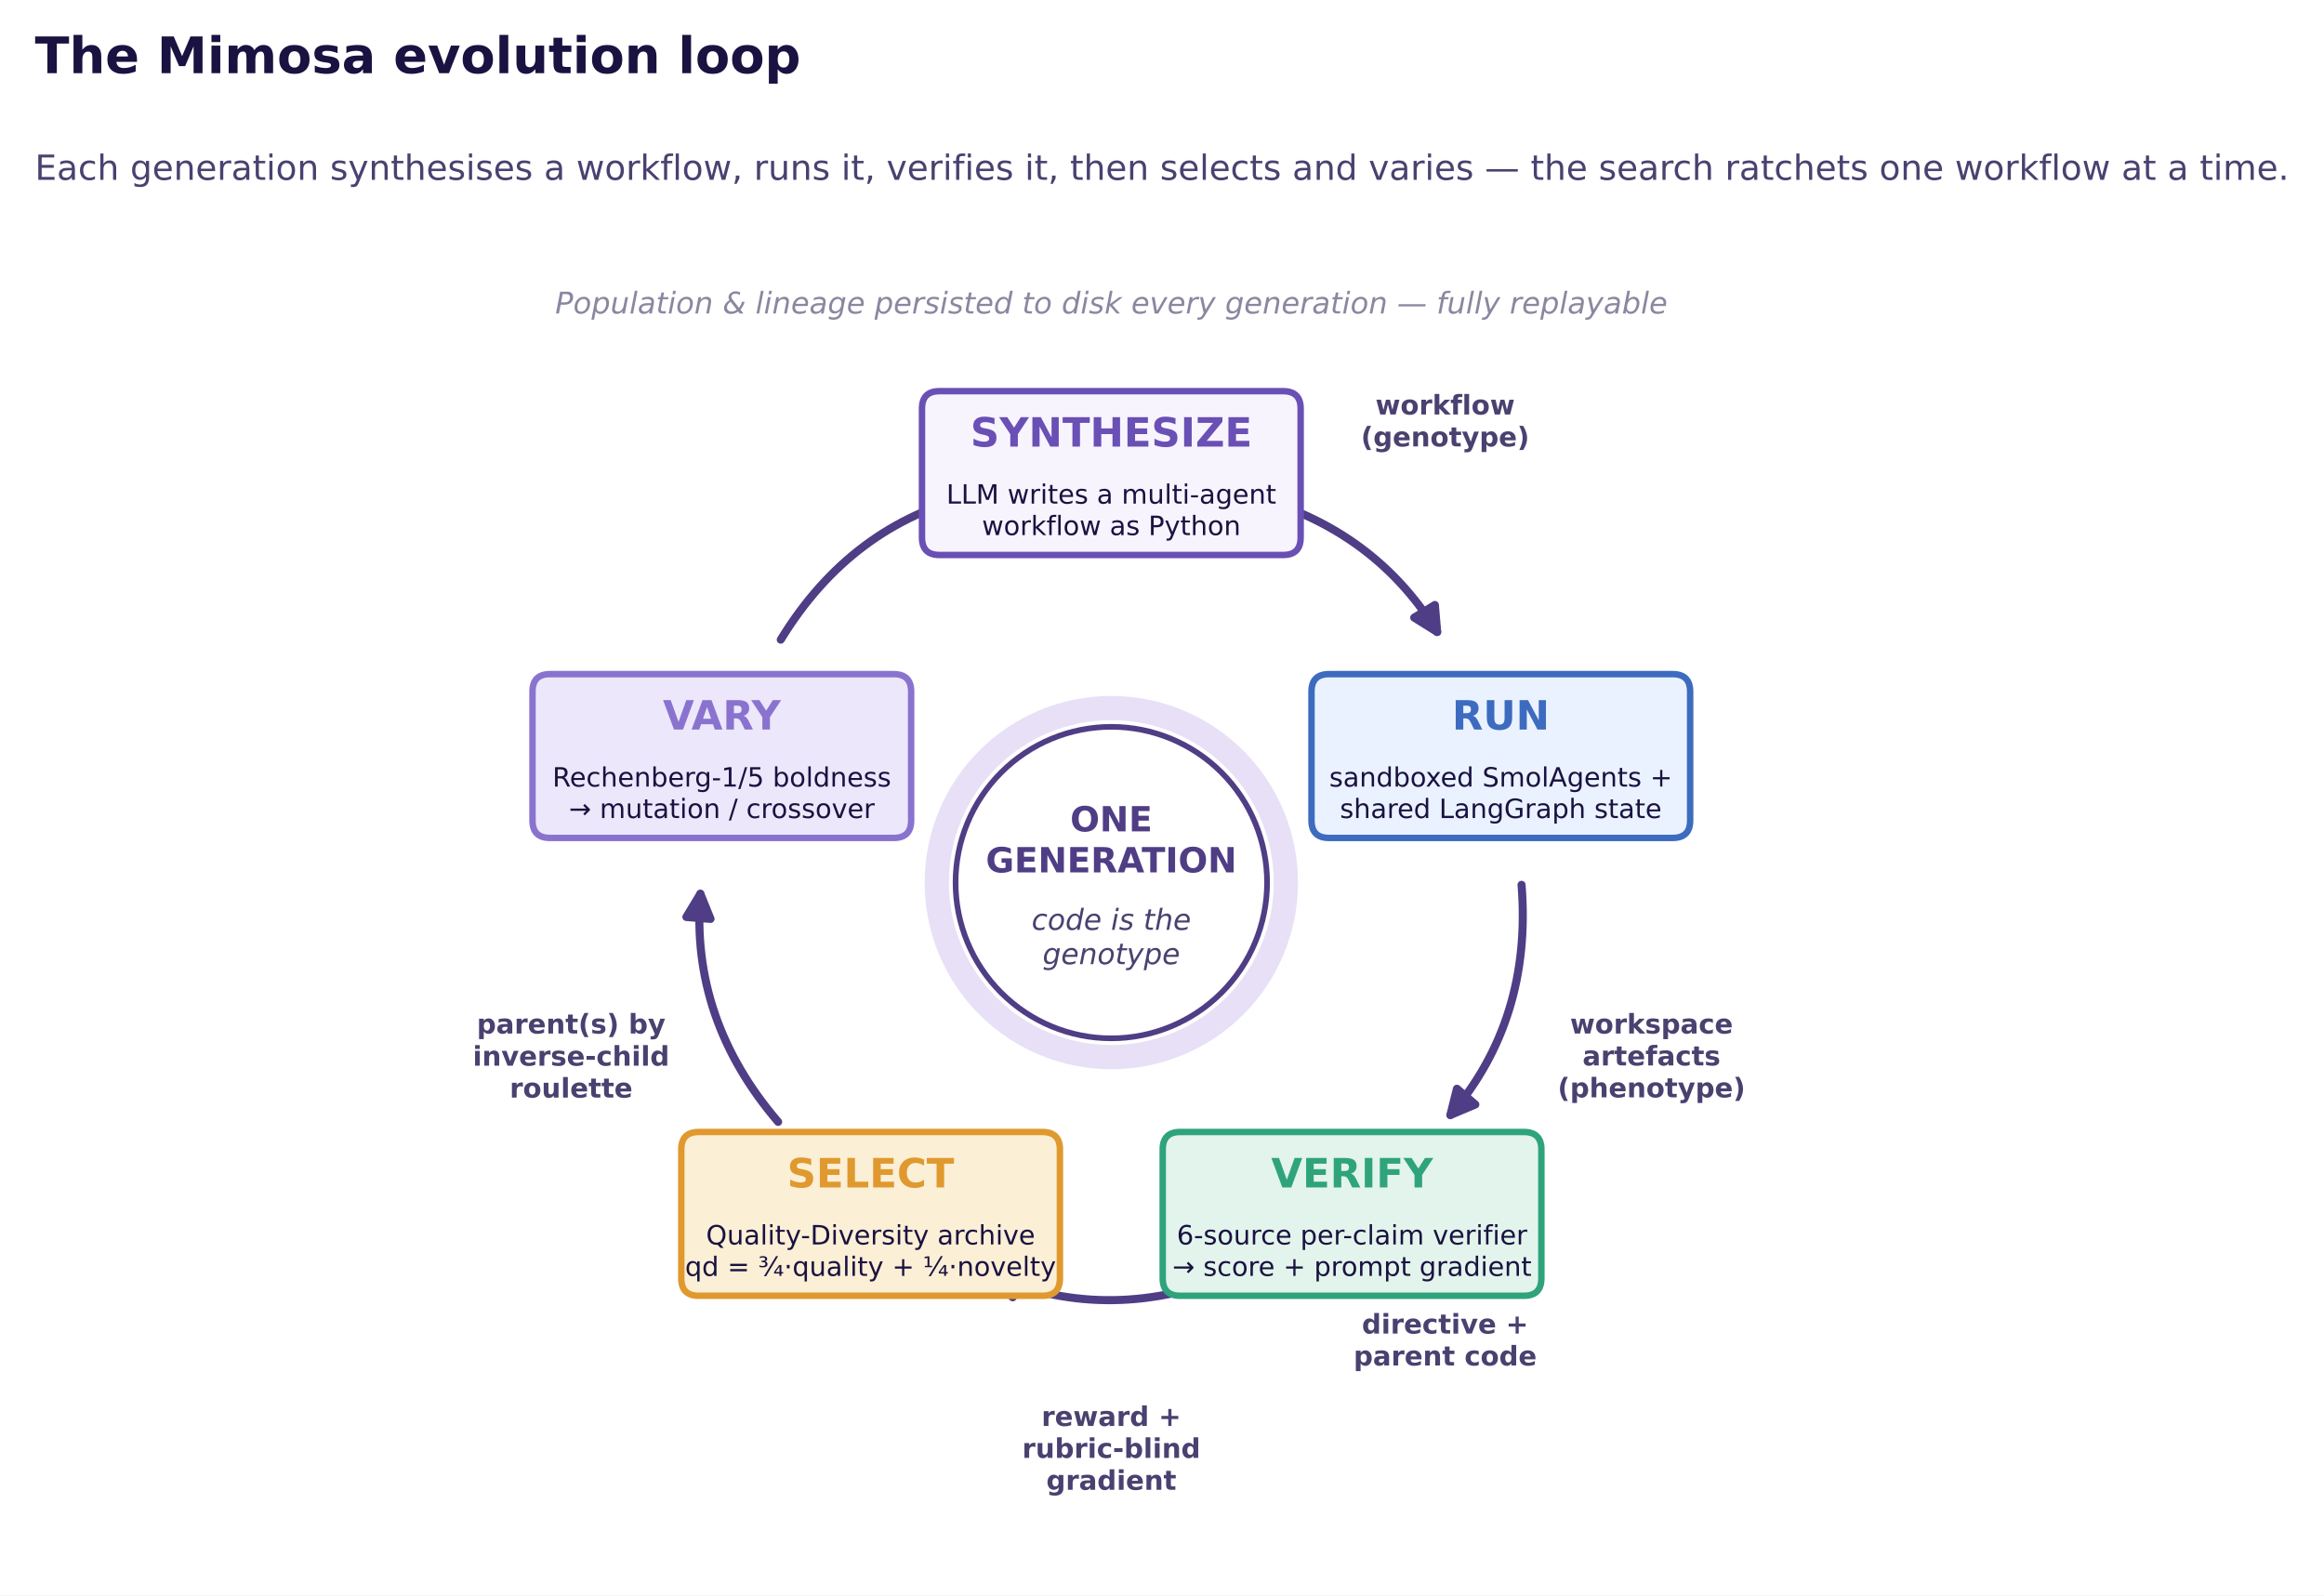
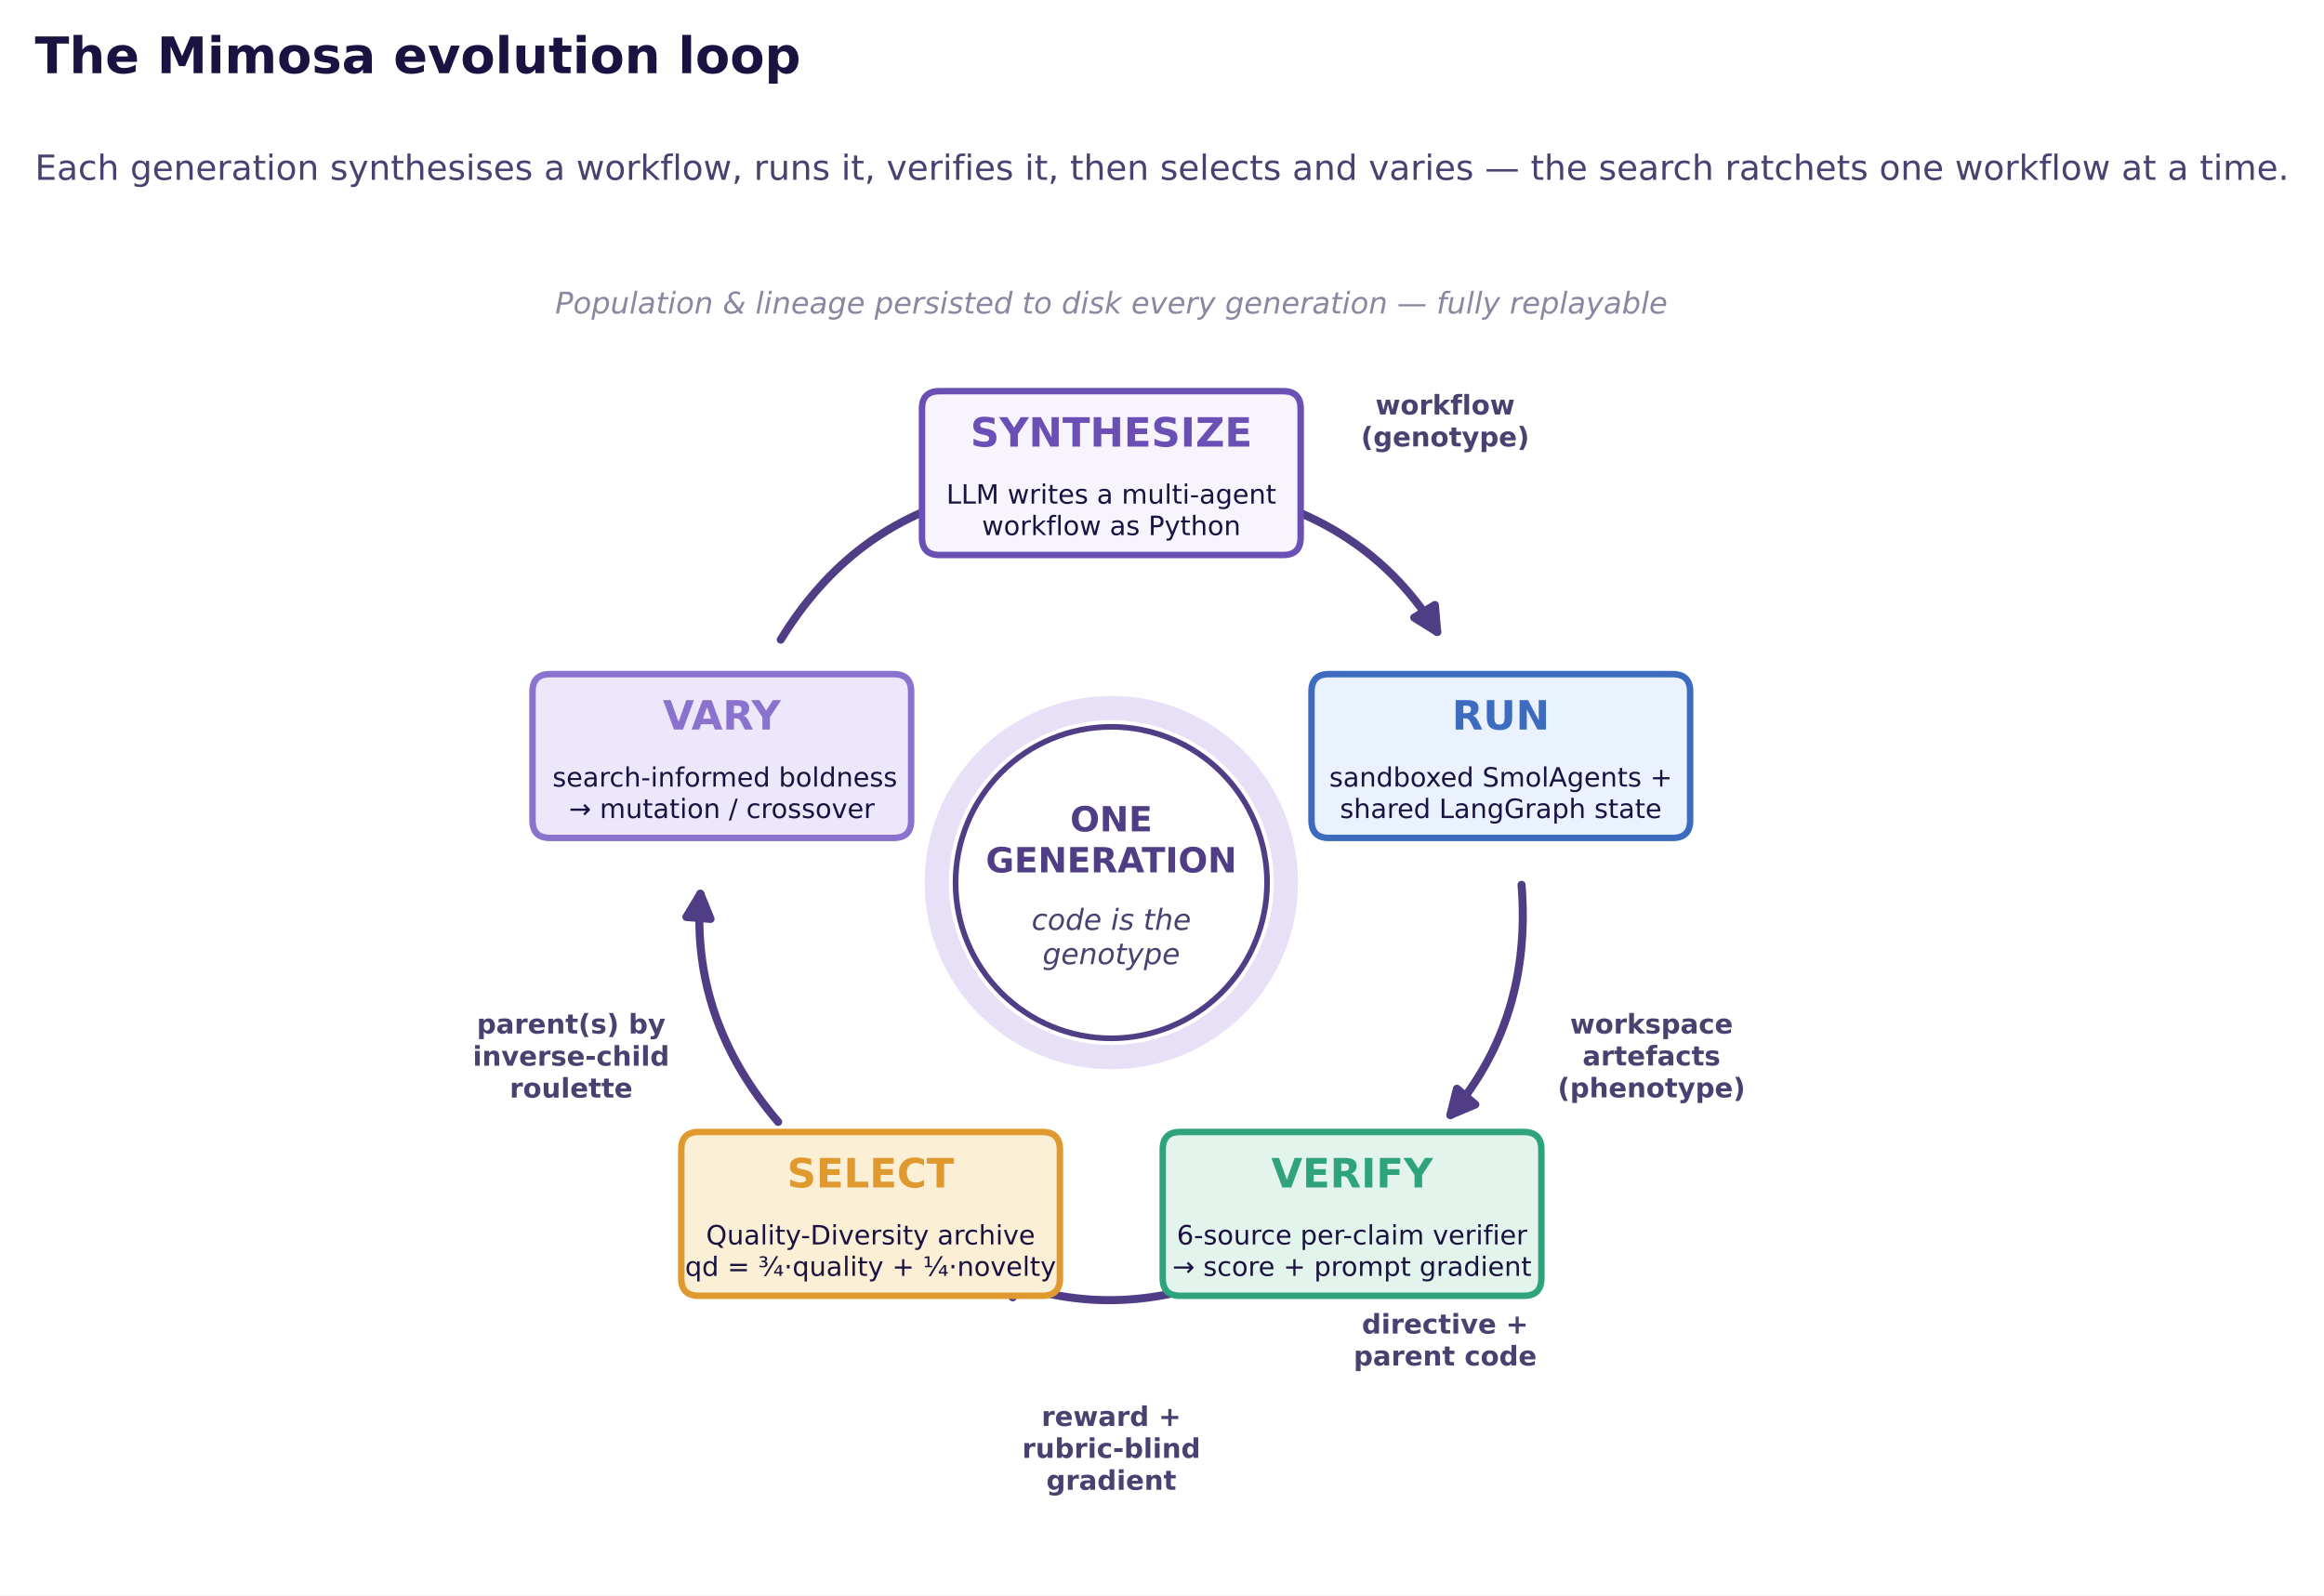
<svg xmlns="http://www.w3.org/2000/svg" width="575.721pt" height="395.28pt" viewBox="0 0 575.721 395.28" version="1.1">
  <defs>
    <style type="text/css">*{stroke-linejoin: round; stroke-linecap: butt}</style>
  </defs>
  <g id="figure_1">
    <g id="patch_1">
      <path d="M 0 395.28  L 575.721 395.28  L 575.721 0  L 0 0  z " style="fill: #ffffff" />
    </g>
    <g id="axes_1">
      <g id="patch_2">
        <path d="M 108.986 386.64  L 441.626 386.64  L 441.626 54  L 108.986 54  z " style="fill: #ffffff" />
      </g>
      <g id="matplotlib.axis_1" />
      <g id="matplotlib.axis_2" />
      <g id="patch_3">
        <path d="M 307.241 122.178  Q 339.756 129.954 356.031 156.569  " clip-path="url(#p7107c531d4)" style="fill: none; stroke: #4f3d85; stroke-width: 2; stroke-linecap: round" />
        <path d="M 355.46 149.885  L 356.031 156.569  L 350.342 153.016  z " clip-path="url(#p7107c531d4)" style="fill: #4f3d85; stroke: #4f3d85; stroke-width: 2; stroke-linecap: round" />
      </g>
      <g id="patch_4">
        <path d="M 376.931 219.214  Q 379.583 252.541 359.301 276.245  " clip-path="url(#p7107c531d4)" style="fill: none; stroke: #4f3d85; stroke-width: 2; stroke-linecap: round" />
        <path d="M 365.481 273.636  L 359.301 276.245  L 360.922 269.735  z " clip-path="url(#p7107c531d4)" style="fill: #4f3d85; stroke: #4f3d85; stroke-width: 2; stroke-linecap: round" />
      </g>
      <g id="patch_5">
        <path d="M 306.18 315.48  Q 275.304 328.301 246.493 316.336  " clip-path="url(#p7107c531d4)" style="fill: none; stroke: #4f3d85; stroke-width: 2; stroke-linecap: round" />
        <path d="M 250.883 321.407  L 246.493 316.336  L 253.185 315.866  z " clip-path="url(#p7107c531d4)" style="fill: #4f3d85; stroke: #4f3d85; stroke-width: 2; stroke-linecap: round" />
      </g>
      <g id="patch_6">
        <path d="M 192.762 277.939  Q 171.028 252.536 173.504 221.438  " clip-path="url(#p7107c531d4)" style="fill: none; stroke: #4f3d85; stroke-width: 2; stroke-linecap: round" />
        <path d="M 170.038 227.181  L 173.504 221.438  L 176.019 227.657  z " clip-path="url(#p7107c531d4)" style="fill: #4f3d85; stroke: #4f3d85; stroke-width: 2; stroke-linecap: round" />
      </g>
      <g id="patch_7">
        <path d="M 193.418 158.472  Q 210.861 129.951 241.203 122.697  " clip-path="url(#p7107c531d4)" style="fill: none; stroke: #4f3d85; stroke-width: 2; stroke-linecap: round" />
        <path d="M 234.67 121.174  L 241.203 122.697  L 236.065 127.01  z " clip-path="url(#p7107c531d4)" style="fill: #4f3d85; stroke: #4f3d85; stroke-width: 2; stroke-linecap: round" />
      </g>
      <g id="patch_8">
        <path d="M 275.306 261.9  C 286.775 261.9 297.775 257.344 305.884 249.234  C 313.993 241.125 318.55 230.125 318.55 218.657  C 318.55 207.189 313.993 196.189 305.884 188.079  C 297.775 179.97 286.775 175.414 275.306 175.414  C 263.838 175.414 252.838 179.97 244.729 188.079  C 236.62 196.189 232.063 207.189 232.063 218.657  C 232.063 230.125 236.62 241.125 244.729 249.234  C 252.838 257.344 263.838 261.9 275.306 261.9  L 275.306 261.9  z " clip-path="url(#p7107c531d4)" style="fill: none; opacity: 0.35; stroke: #b9a7e8; stroke-width: 6; stroke-linejoin: miter" />
      </g>
      <g id="patch_9">
        <path d="M 275.306 257.243  C 285.54 257.243 295.355 253.177 302.591 245.941  C 309.827 238.705 313.893 228.89 313.893 218.657  C 313.893 208.424 309.827 198.608 302.591 191.372  C 295.355 184.136 285.54 180.071 275.306 180.071  C 265.073 180.071 255.258 184.136 248.022 191.372  C 240.786 198.608 236.72 208.424 236.72 218.657  C 236.72 228.89 240.786 238.705 248.022 245.941  C 255.258 253.177 265.073 257.243 275.306 257.243  z " clip-path="url(#p7107c531d4)" style="fill: #ffffff; stroke: #4f3d85; stroke-width: 1.4; stroke-linejoin: miter" />
      </g>
      <g id="patch_10">
        <path d="M 232.728 137.493  L 317.884 137.493  Q 322.209 137.493 322.209 133.168  L 322.209 101.235  Q 322.209 96.911 317.884 96.911  L 232.728 96.911  Q 228.404 96.911 228.404 101.235  L 228.404 133.168  Q 228.404 137.493 232.728 137.493  z " clip-path="url(#p7107c531d4)" style="fill: #f7f4fe; stroke: #6a4fb5; stroke-width: 1.6; stroke-linejoin: miter" />
      </g>
      <g id="patch_11">
        <path d="M 329.218 207.596  L 414.374 207.596  Q 418.698 207.596 418.698 203.272  L 418.698 171.339  Q 418.698 167.014 414.374 167.014  L 329.218 167.014  Q 324.894 167.014 324.894 171.339  L 324.894 203.272  Q 324.894 207.596 329.218 207.596  z " clip-path="url(#p7107c531d4)" style="fill: #eaf2ff; stroke: #3d6bbf; stroke-width: 1.6; stroke-linejoin: miter" />
      </g>
      <g id="patch_12">
        <path d="M 292.362 321.027  L 377.518 321.027  Q 381.843 321.027 381.843 316.703  L 381.843 284.769  Q 381.843 280.445 377.518 280.445  L 292.362 280.445  Q 288.038 280.445 288.038 284.769  L 288.038 316.703  Q 288.038 321.027 292.362 321.027  z " clip-path="url(#p7107c531d4)" style="fill: #e2f4ec; stroke: #2fa37c; stroke-width: 1.6; stroke-linejoin: miter" />
      </g>
      <g id="patch_13">
        <path d="M 173.095 321.027  L 258.25 321.027  Q 262.575 321.027 262.575 316.703  L 262.575 284.769  Q 262.575 280.445 258.25 280.445  L 173.095 280.445  Q 168.77 280.445 168.77 284.769  L 168.77 316.703  Q 168.77 321.027 173.095 321.027  z " clip-path="url(#p7107c531d4)" style="fill: #fbefd6; stroke: #e0992e; stroke-width: 1.6; stroke-linejoin: miter" />
      </g>
      <g id="patch_14">
        <path d="M 136.239 207.596  L 221.395 207.596  Q 225.719 207.596 225.719 203.272  L 225.719 171.339  Q 225.719 167.014 221.395 167.014  L 136.239 167.014  Q 131.915 167.014 131.915 171.339  L 131.915 203.272  Q 131.915 207.596 136.239 207.596  z " clip-path="url(#p7107c531d4)" style="fill: #ede7fb; stroke: #8a73cf; stroke-width: 1.6; stroke-linejoin: miter" />
      </g>
      <g id="text_1">
        <text style="font-weight: 700; font-size: 6.7px; font-family: 'DejaVu Sans'; fill: #4a4170" transform="translate(340.7331 102.6904)">workflow</text>
        <text style="font-weight: 700; font-size: 6.7px; font-family: 'DejaVu Sans'; fill: #4a4170" transform="translate(337.1381 110.6002)">(genotype)</text>
      </g>
      <g id="text_2">
        <text style="font-weight: 700; font-size: 6.7px; font-family: 'DejaVu Sans'; fill: #4a4170" transform="translate(388.9396 256.0504)">workspace</text>
        <text style="font-weight: 700; font-size: 6.7px; font-family: 'DejaVu Sans'; fill: #4a4170" transform="translate(392.0414 263.9602)">artefacts</text>
        <text style="font-weight: 700; font-size: 6.7px; font-family: 'DejaVu Sans'; fill: #4a4170" transform="translate(385.868 271.87)">(phenotype)</text>
      </g>
      <g id="text_3">
        <text style="font-weight: 700; font-size: 6.7px; font-family: 'DejaVu Sans'; fill: #4a4170" transform="translate(258.0031 353.2763)">reward +</text>
        <text style="font-weight: 700; font-size: 6.7px; font-family: 'DejaVu Sans'; fill: #4a4170" transform="translate(253.2179 361.1861)">rubric-blind</text>
        <text style="font-weight: 700; font-size: 6.7px; font-family: 'DejaVu Sans'; fill: #4a4170" transform="translate(259.1913 369.0959)">gradient</text>
      </g>
      <g id="text_4">
        <text style="font-weight: 700; font-size: 6.7px; font-family: 'DejaVu Sans'; fill: #4a4170" transform="translate(118.1138 256.0504)">parent(s) by</text>
        <text style="font-weight: 700; font-size: 6.7px; font-family: 'DejaVu Sans'; fill: #4a4170" transform="translate(117.1235 264.0125)">inverse-child</text>
        <text style="font-weight: 700; font-size: 6.7px; font-family: 'DejaVu Sans'; fill: #4a4170" transform="translate(126.2528 271.9223)">roulette</text>
      </g>
      <g id="text_5">
        <text style="font-weight: 700; font-size: 6.7px; font-family: 'DejaVu Sans'; fill: #4a4170" transform="translate(337.3763 330.3848)">directive +</text>
        <text style="font-weight: 700; font-size: 6.7px; font-family: 'DejaVu Sans'; fill: #4a4170" transform="translate(335.3191 338.2946)">parent code</text>
      </g>
      <g id="text_6">
        <text style="font-weight: 700; font-size: 10px; font-family: 'DejaVu Sans'; text-anchor: middle; fill: #6a4fb5" x="275.306" y="110.647" transform="rotate(-0 275.3064 110.6471)">SYNTHESIZE</text>
      </g>
      <g id="text_7">
        <text style="font-size: 6.6px; font-family: 'DejaVu Sans'; fill: #1a1240" transform="translate(234.4411 124.7735)">LLM writes a multi-agent</text>
        <text style="font-size: 6.6px; font-family: 'DejaVu Sans'; fill: #1a1240" transform="translate(243.2469 132.5652)">workflow as Python</text>
      </g>
      <g id="text_8">
        <text style="font-weight: 700; font-size: 10px; font-family: 'DejaVu Sans'; text-anchor: middle; fill: #3d6bbf" x="371.796" y="180.751" transform="rotate(-0 371.796 180.7509)">RUN</text>
      </g>
      <g id="text_9">
        <text style="font-size: 6.6px; font-family: 'DejaVu Sans'; fill: #1a1240" transform="translate(329.2864 194.8773)">sandboxed SmolAgents +</text>
        <text style="font-size: 6.6px; font-family: 'DejaVu Sans'; fill: #1a1240" transform="translate(331.9289 202.669)">shared LangGraph state</text>
      </g>
      <g id="text_10">
        <text style="font-weight: 700; font-size: 10px; font-family: 'DejaVu Sans'; text-anchor: middle; fill: #2fa37c" x="334.94" y="294.181" transform="rotate(-0 334.9403 294.1812)">VERIFY</text>
      </g>
      <g id="text_11">
        <text style="font-size: 6.6px; font-family: 'DejaVu Sans'; fill: #1a1240" transform="translate(291.5257 308.3077)">6-source per-claim verifier</text>
        <text style="font-size: 6.6px; font-family: 'DejaVu Sans'; fill: #1a1240" transform="translate(290.448 316.0994)">→ score + prompt gradient</text>
      </g>
      <g id="text_12">
        <text style="font-weight: 700; font-size: 10px; font-family: 'DejaVu Sans'; text-anchor: middle; fill: #e0992e" x="215.673" y="294.181" transform="rotate(-0 215.6725 294.1812)">SELECT</text>
      </g>
      <g id="text_13">
        <text style="font-size: 6.6px; font-family: 'DejaVu Sans'; fill: #1a1240" transform="translate(174.9072 308.3077)">Quality-Diversity archive</text>
        <text style="font-size: 6.6px; font-family: 'DejaVu Sans'; fill: #1a1240" transform="translate(169.7154 316.0994)">qd = ¾·quality + ¼·novelty</text>
      </g>
      <g id="text_14">
        <text style="font-weight: 700; font-size: 10px; font-family: 'DejaVu Sans'; text-anchor: middle; fill: #8a73cf" x="178.817" y="180.751" transform="rotate(-0 178.8168 180.7509)">VARY</text>
      </g>
      <g id="text_15">
-         <text style="font-size: 6.6px; font-family: 'DejaVu Sans'; fill: #1a1240" transform="translate(136.8583 194.8773)">Rechenberg-1/5 boldness</text>
+         <text style="font-size: 6.6px; font-family: 'DejaVu Sans'; fill: #1a1240" transform="translate(136.8583 194.8773)">search-informed boldness</text>
        <text style="font-size: 6.6px; font-family: 'DejaVu Sans'; fill: #1a1240" transform="translate(140.9369 202.669)">→ mutation / crossover</text>
      </g>
      <g id="text_16">
        <text style="font-weight: 700; font-size: 8.6px; font-family: 'DejaVu Sans'; fill: #4f3d85" transform="translate(265.1147 205.9742)">ONE</text>
        <text style="font-weight: 700; font-size: 8.6px; font-family: 'DejaVu Sans'; fill: #4f3d85" transform="translate(244.2107 216.1271)">GENERATION</text>
      </g>
      <g id="text_17">
        <text style="font-style: italic; font-size: 7.2px; font-family: 'DejaVu Sans'; fill: #4a4170" transform="translate(255.552 230.3644)">code is the</text>
        <text style="font-style: italic; font-size: 7.2px; font-family: 'DejaVu Sans'; fill: #4a4170" transform="translate(258.279 238.8645)">genotype</text>
      </g>
      <g id="text_18">
        <text style="font-style: italic; font-size: 7.4px; font-family: 'DejaVu Sans'; text-anchor: middle; fill: #8c86a0" x="275.306" y="77.664" transform="rotate(-0 275.3064 77.66354)">Population &amp; lineage persisted to disk every generation — fully replayable</text>
      </g>
    </g>
    <g id="text_19">
      <text style="font-weight: 700; font-size: 12.5px; font-family: 'DejaVu Sans'; text-anchor: start; fill: #1a1240" x="8.64" y="18.138" transform="rotate(-0 8.64 18.13805)">The Mimosa evolution loop</text>
    </g>
    <g id="text_20">
      <text style="font-size: 8.6px; font-family: 'DejaVu Sans'; text-anchor: start; fill: #4a4170" x="8.64" y="44.551" transform="rotate(-0 8.64 44.55066)">Each generation synthesises a workflow, runs it, verifies it, then selects and varies — the search ratchets one workflow at a time.</text>
    </g>
  </g>
  <defs>
    <clipPath id="p7107c531d4">
      <rect x="108.986" y="54" width="332.64" height="332.64" />
    </clipPath>
  </defs>
</svg>
